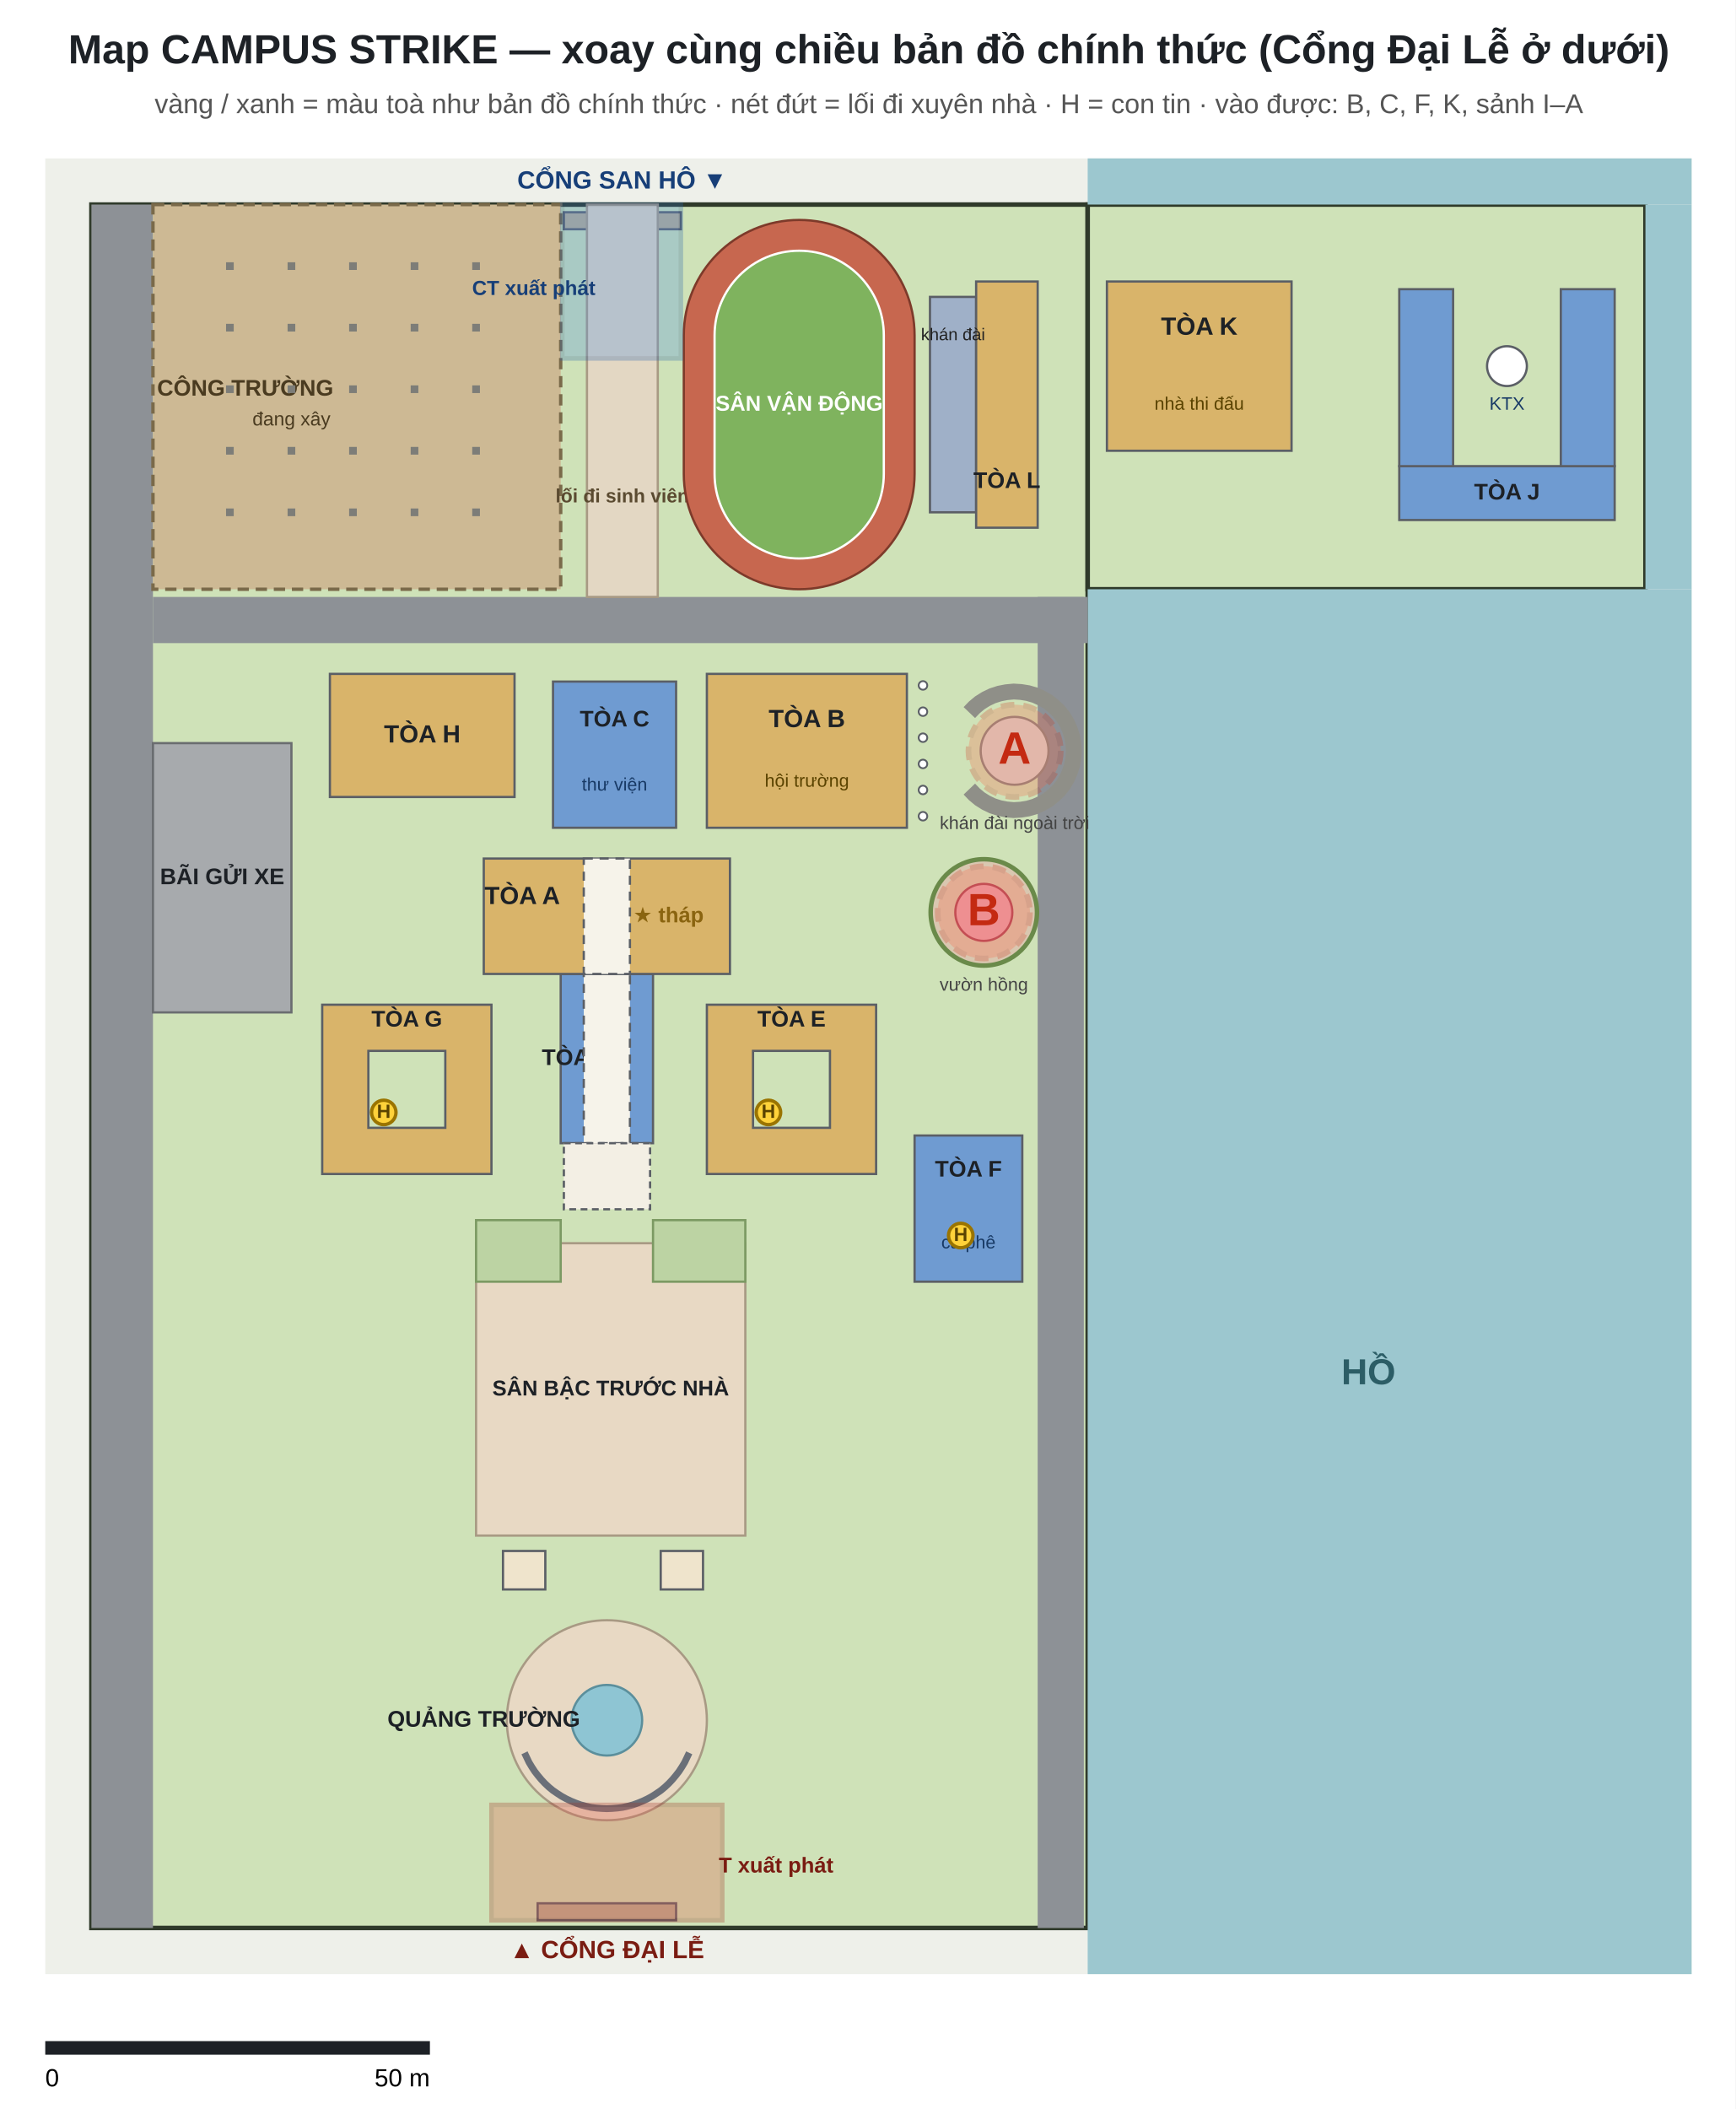
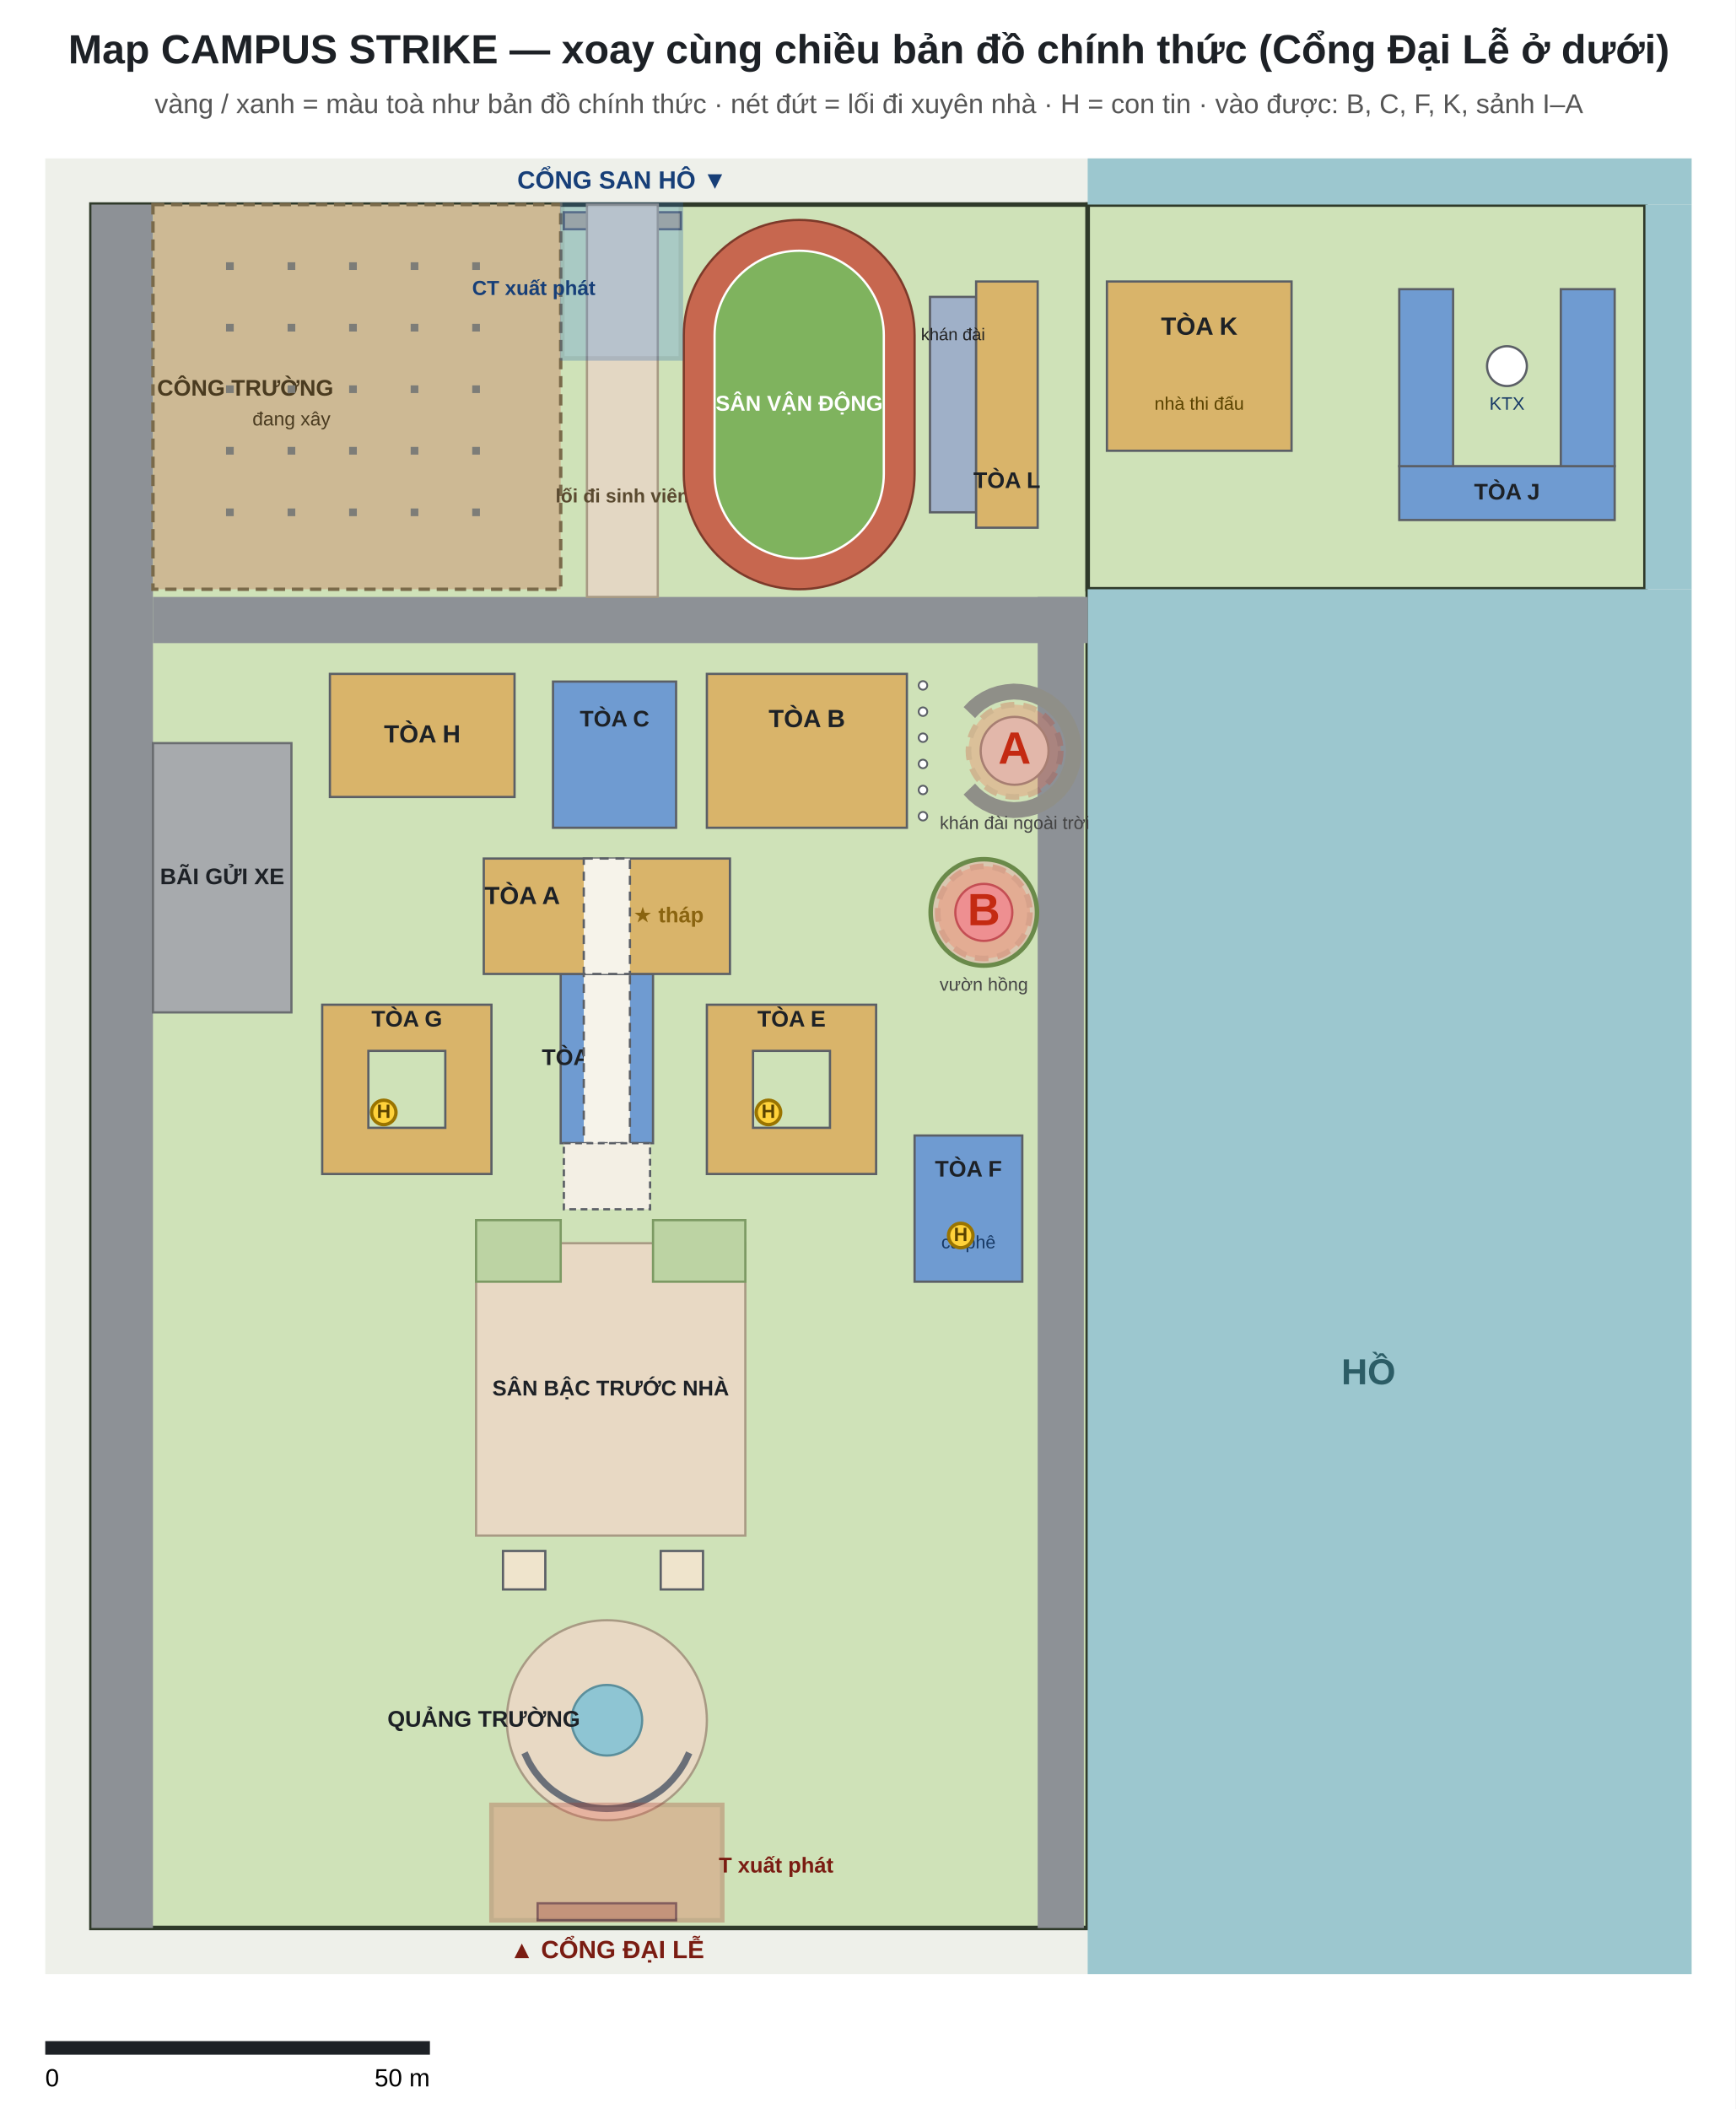
<svg xmlns="http://www.w3.org/2000/svg" width="767" height="932" viewBox="0 0 767 932">
  <rect width="100%" height="100%" fill="#ffffff" />
  <rect x="20.0" y="70.0" width="727.6" height="802.4" fill="#eef0ea" stroke="none" stroke-width="1" opacity="1" />
  <rect x="40.4" y="90.4" width="440.3" height="761.6" fill="#cfe2b8" stroke="#2f3a2a" stroke-width="2" opacity="1" />
  <rect x="480.7" y="90.4" width="246.5" height="170.0" fill="#cfe2b8" stroke="#2f3a2a" stroke-width="2" opacity="1" />
  <rect x="480.7" y="260.4" width="266.9" height="612.0" fill="#9cc7cf" stroke="none" stroke-width="1" opacity="1" />
  <rect x="480.7" y="70.0" width="266.9" height="20.4" fill="#9cc7cf" stroke="none" stroke-width="1" opacity="1" />
  <rect x="727.2" y="90.4" width="20.4" height="170.0" fill="#9cc7cf" stroke="none" stroke-width="1" opacity="1" />
  <text x="604.8" y="607.2" font-size="16" fill="#2c5d66" font-weight="650" text-anchor="middle" dominant-baseline="middle" font-family="Segoe UI, Arial, sans-serif">HỒ</text>
  <rect x="40.4" y="90.4" width="27.2" height="761.6" fill="#8d9196" stroke="none" stroke-width="1" opacity="1" />
  <rect x="67.6" y="263.8" width="413.1" height="20.4" fill="#8d9196" stroke="none" stroke-width="1" opacity="1" />
  <rect x="458.6" y="263.8" width="20.4" height="588.2" fill="#8d9196" stroke="none" stroke-width="1" opacity="1" />
  <rect x="67.6" y="328.4" width="61.2" height="119.0" fill="#a7aaad" stroke="#6a6d70" stroke-width="1" opacity="1" />
  <text x="98.2" y="387.9" font-size="10" fill="#1d2126" font-weight="650" text-anchor="middle" dominant-baseline="middle" font-family="Segoe UI, Arial, sans-serif">BÃI GỬI XE</text>
  <rect x="210.4" y="549.4" width="119.0" height="129.2" fill="#e8d9c4" stroke="#a89a84" stroke-width="1" opacity="1" />
  <text x="269.9" y="614.0" font-size="9.5" fill="#1d2126" font-weight="650" text-anchor="middle" dominant-baseline="middle" font-family="Segoe UI, Arial, sans-serif">SÂN BẬC TRƯỚC NHÀ</text>
  <rect x="210.4" y="539.2" width="37.4" height="27.2" fill="#bcd3a3" stroke="#7c9a63" stroke-width="1" opacity="1" />
  <rect x="288.6" y="539.2" width="40.8" height="27.2" fill="#bcd3a3" stroke="#7c9a63" stroke-width="1" opacity="1" />
  <circle cx="268.2" cy="760.2" r="44.2" fill="#e8d9c4" stroke="#a89a84" stroke-width="1" opacity="1" />
  <circle cx="268.2" cy="760.2" r="15.6" fill="#8ec5d3" stroke="#5b8f9c" stroke-width="1" opacity="1" />
  <polyline points="231.8,774.6 232.8,776.7 233.8,778.8 235.0,780.8 236.3,782.8 237.7,784.6 239.2,786.4 240.8,788.1 242.5,789.7 244.3,791.2 246.2,792.5 248.2,793.8 250.2,794.9 252.3,795.9 254.5,796.8 256.7,797.6 259.0,798.2 261.2,798.7 263.5,799.0 265.9,799.2 268.2,799.3 270.5,799.2 272.9,799.0 275.2,798.7 277.4,798.2 279.7,797.6 281.9,796.8 284.1,795.9 286.2,794.9 288.2,793.8 290.2,792.5 292.1,791.2 293.9,789.7 295.6,788.1 297.2,786.4 298.7,784.6 300.1,782.8 301.4,780.8 302.6,778.8 303.6,776.7 304.6,774.6" fill="none" stroke="#6a6f78" stroke-width="3" />
  <text x="213.8" y="760.2" font-size="10" fill="#1d2126" font-weight="650" text-anchor="middle" dominant-baseline="middle" font-family="Segoe UI, Arial, sans-serif">QUẢNG TRƯỜNG</text>
  <rect x="237.6" y="841.1" width="61.2" height="7.5" fill="#b8ac90" stroke="#5b5f66" stroke-width="1" opacity="1" />
  <text x="268.2" y="862.2" font-size="11" fill="#7a1c12" font-weight="750" text-anchor="middle" dominant-baseline="middle" font-family="Segoe UI, Arial, sans-serif">▲ CỔNG ĐẠI LỄ</text>
  <rect x="249.2" y="93.8" width="51.7" height="7.5" fill="#b8ac90" stroke="#5b5f66" stroke-width="1" opacity="1" />
  <text x="275.0" y="80.2" font-size="11" fill="#173f78" font-weight="750" text-anchor="middle" dominant-baseline="middle" font-family="Segoe UI, Arial, sans-serif">CỔNG SAN HÔ ▼</text>
  <rect x="67.6" y="90.4" width="180.2" height="170.0" fill="#cdb994" stroke="#7a6a4a" stroke-width="1.5" stroke-dasharray="5 3" opacity="1" />
  <text x="108.4" y="172.0" font-size="10" fill="#4a3b20" font-weight="650" text-anchor="middle" dominant-baseline="middle" font-family="Segoe UI, Arial, sans-serif">CÔNG TRƯỜNG</text>
  <text x="128.8" y="185.6" font-size="8.5" fill="#4a3b20" font-weight="500" text-anchor="middle" dominant-baseline="middle" font-family="Segoe UI, Arial, sans-serif">đang xây</text>
  <rect x="99.9" y="224.7" width="3.4" height="3.4" fill="#7d7d78" stroke="none" stroke-width="1" opacity="1" />
  <rect x="127.1" y="224.7" width="3.4" height="3.4" fill="#7d7d78" stroke="none" stroke-width="1" opacity="1" />
  <rect x="154.3" y="224.7" width="3.4" height="3.4" fill="#7d7d78" stroke="none" stroke-width="1" opacity="1" />
  <rect x="181.5" y="224.7" width="3.4" height="3.4" fill="#7d7d78" stroke="none" stroke-width="1" opacity="1" />
  <rect x="208.7" y="224.7" width="3.4" height="3.4" fill="#7d7d78" stroke="none" stroke-width="1" opacity="1" />
  <rect x="99.9" y="197.5" width="3.4" height="3.4" fill="#7d7d78" stroke="none" stroke-width="1" opacity="1" />
  <rect x="127.1" y="197.5" width="3.4" height="3.4" fill="#7d7d78" stroke="none" stroke-width="1" opacity="1" />
  <rect x="154.3" y="197.5" width="3.4" height="3.4" fill="#7d7d78" stroke="none" stroke-width="1" opacity="1" />
  <rect x="181.5" y="197.5" width="3.4" height="3.4" fill="#7d7d78" stroke="none" stroke-width="1" opacity="1" />
  <rect x="208.7" y="197.5" width="3.4" height="3.4" fill="#7d7d78" stroke="none" stroke-width="1" opacity="1" />
  <rect x="99.9" y="170.3" width="3.4" height="3.4" fill="#7d7d78" stroke="none" stroke-width="1" opacity="1" />
  <rect x="127.1" y="170.3" width="3.4" height="3.4" fill="#7d7d78" stroke="none" stroke-width="1" opacity="1" />
  <rect x="154.3" y="170.3" width="3.4" height="3.4" fill="#7d7d78" stroke="none" stroke-width="1" opacity="1" />
  <rect x="181.5" y="170.3" width="3.4" height="3.4" fill="#7d7d78" stroke="none" stroke-width="1" opacity="1" />
  <rect x="208.7" y="170.3" width="3.4" height="3.4" fill="#7d7d78" stroke="none" stroke-width="1" opacity="1" />
  <rect x="99.9" y="143.1" width="3.4" height="3.4" fill="#7d7d78" stroke="none" stroke-width="1" opacity="1" />
  <rect x="127.1" y="143.1" width="3.4" height="3.4" fill="#7d7d78" stroke="none" stroke-width="1" opacity="1" />
  <rect x="154.3" y="143.1" width="3.4" height="3.4" fill="#7d7d78" stroke="none" stroke-width="1" opacity="1" />
  <rect x="181.5" y="143.1" width="3.4" height="3.4" fill="#7d7d78" stroke="none" stroke-width="1" opacity="1" />
  <rect x="208.7" y="143.1" width="3.4" height="3.4" fill="#7d7d78" stroke="none" stroke-width="1" opacity="1" />
  <rect x="99.9" y="115.9" width="3.4" height="3.4" fill="#7d7d78" stroke="none" stroke-width="1" opacity="1" />
  <rect x="127.1" y="115.9" width="3.4" height="3.4" fill="#7d7d78" stroke="none" stroke-width="1" opacity="1" />
  <rect x="154.3" y="115.9" width="3.4" height="3.4" fill="#7d7d78" stroke="none" stroke-width="1" opacity="1" />
  <rect x="181.5" y="115.9" width="3.4" height="3.4" fill="#7d7d78" stroke="none" stroke-width="1" opacity="1" />
  <rect x="208.7" y="115.9" width="3.4" height="3.4" fill="#7d7d78" stroke="none" stroke-width="1" opacity="1" />
  <rect x="259.4" y="90.4" width="31.3" height="173.4" fill="#e3d7c3" stroke="#a89a84" stroke-width="1" opacity="1" />
  <text x="275.0" y="219.6" font-size="8.5" fill="#5a4a30" font-weight="600" text-anchor="middle" dominant-baseline="middle" font-family="Segoe UI, Arial, sans-serif">lối đi sinh viên</text>
  <rect x="222.3" y="685.4" width="18.7" height="17.0" fill="#efe4cc" stroke="#5b5f66" stroke-width="1" opacity="1" />
  <rect x="292.0" y="685.4" width="18.7" height="17.0" fill="#efe4cc" stroke="#5b5f66" stroke-width="1" opacity="1" />
  <rect x="247.8" y="430.4" width="40.8" height="74.8" fill="#6f9bd1" stroke="#5b5f66" stroke-width="1" opacity="1" />
  <text x="252.6" y="467.8" font-size="10" fill="#1d2126" font-weight="650" text-anchor="middle" dominant-baseline="middle" font-family="Segoe UI, Arial, sans-serif">TÒA I</text>
  <rect x="258.0" y="430.4" width="20.4" height="74.8" fill="#f6f3ea" stroke="#5b5f66" stroke-width="1" stroke-dasharray="4 3" opacity="1" />
  <rect x="249.2" y="505.2" width="38.1" height="29.2" fill="#f3efe4" stroke="#5b5f66" stroke-width="1" stroke-dasharray="3 2" opacity="1" />
  <rect x="213.8" y="379.4" width="108.8" height="51.0" fill="#d9b46a" stroke="#5b5f66" stroke-width="1" opacity="1" />
  <rect x="258.0" y="379.4" width="20.4" height="51.0" fill="#f6f3ea" stroke="#5b5f66" stroke-width="1" stroke-dasharray="4 3" opacity="1" />
  <text x="230.8" y="396.4" font-size="11" fill="#1d2126" font-weight="650" text-anchor="middle" dominant-baseline="middle" font-family="Segoe UI, Arial, sans-serif">TÒA A</text>
  <text x="295.4" y="404.9" font-size="9.5" fill="#8a6410" font-weight="700" text-anchor="middle" dominant-baseline="middle" font-family="Segoe UI, Arial, sans-serif">★ tháp</text>
  <rect x="244.4" y="301.2" width="54.4" height="64.6" fill="#6f9bd1" stroke="#5b5f66" stroke-width="1" opacity="1" />
  <text x="271.6" y="318.2" font-size="10" fill="#1d2126" font-weight="650" text-anchor="middle" dominant-baseline="middle" font-family="Segoe UI, Arial, sans-serif">TÒA C</text>
-   <text x="271.6" y="347.1" font-size="8" fill="#183a66" font-weight="500" text-anchor="middle" dominant-baseline="middle" font-family="Segoe UI, Arial, sans-serif">thư viện</text>
  <rect x="142.4" y="444.0" width="74.8" height="74.8" fill="#d9b46a" stroke="#5b5f66" stroke-width="1" opacity="1" />
  <rect x="162.8" y="464.4" width="34.0" height="34.0" fill="#cfe2b8" stroke="#5b5f66" stroke-width="1" opacity="1" />
  <text x="179.8" y="450.8" font-size="10" fill="#1d2126" font-weight="650" text-anchor="middle" dominant-baseline="middle" font-family="Segoe UI, Arial, sans-serif">TÒA G</text>
  <rect x="312.4" y="444.0" width="74.8" height="74.8" fill="#d9b46a" stroke="#5b5f66" stroke-width="1" opacity="1" />
  <rect x="332.8" y="464.4" width="34.0" height="34.0" fill="#cfe2b8" stroke="#5b5f66" stroke-width="1" opacity="1" />
  <text x="349.8" y="450.8" font-size="10" fill="#1d2126" font-weight="650" text-anchor="middle" dominant-baseline="middle" font-family="Segoe UI, Arial, sans-serif">TÒA E</text>
  <rect x="145.8" y="297.8" width="81.6" height="54.4" fill="#d9b46a" stroke="#5b5f66" stroke-width="1" opacity="1" />
  <text x="186.6" y="325.0" font-size="11" fill="#1d2126" font-weight="650" text-anchor="middle" dominant-baseline="middle" font-family="Segoe UI, Arial, sans-serif">TÒA H</text>
  <rect x="312.4" y="297.8" width="88.4" height="68.0" fill="#d9b46a" stroke="#5b5f66" stroke-width="1" opacity="1" />
  <text x="356.6" y="318.2" font-size="11" fill="#1d2126" font-weight="650" text-anchor="middle" dominant-baseline="middle" font-family="Segoe UI, Arial, sans-serif">TÒA B</text>
-   <text x="356.6" y="345.4" font-size="8" fill="#5a4300" font-weight="500" text-anchor="middle" dominant-baseline="middle" font-family="Segoe UI, Arial, sans-serif">hội trường</text>
  <circle cx="407.9" cy="360.7" r="1.9" fill="#ffffff" stroke="#5b5f66" stroke-width="0.8" opacity="1" />
  <circle cx="407.9" cy="349.1" r="1.9" fill="#ffffff" stroke="#5b5f66" stroke-width="0.8" opacity="1" />
  <circle cx="407.9" cy="337.6" r="1.9" fill="#ffffff" stroke="#5b5f66" stroke-width="0.8" opacity="1" />
  <circle cx="407.9" cy="326.0" r="1.9" fill="#ffffff" stroke="#5b5f66" stroke-width="0.8" opacity="1" />
  <circle cx="407.9" cy="314.5" r="1.9" fill="#ffffff" stroke="#5b5f66" stroke-width="0.8" opacity="1" />
  <circle cx="407.9" cy="302.9" r="1.9" fill="#ffffff" stroke="#5b5f66" stroke-width="0.8" opacity="1" />
  <rect x="404.2" y="501.8" width="47.6" height="64.6" fill="#6f9bd1" stroke="#5b5f66" stroke-width="1" opacity="1" />
  <text x="428.0" y="517.1" font-size="10" fill="#1d2126" font-weight="650" text-anchor="middle" dominant-baseline="middle" font-family="Segoe UI, Arial, sans-serif">TÒA F</text>
  <text x="428.0" y="549.4" font-size="8" fill="#183a66" font-weight="500" text-anchor="middle" dominant-baseline="middle" font-family="Segoe UI, Arial, sans-serif">cà phê</text>
  <rect x="302.2" y="97.2" width="102.0" height="163.2" rx="51.0" fill="#c7674f" stroke="#7d3a2a" />
  <rect x="315.8" y="110.8" width="74.8" height="136.0" rx="37.4" fill="#7fb35e" stroke="#ffffff" />
  <text x="353.2" y="178.8" font-size="9.5" fill="#ffffff" font-weight="750" text-anchor="middle" dominant-baseline="middle" font-family="Segoe UI, Arial, sans-serif">SÂN VẬN ĐỘNG</text>
  <rect x="411.0" y="131.2" width="20.4" height="95.2" fill="#9fb0c8" stroke="#5b5f66" stroke-width="1" opacity="1" />
  <rect x="431.4" y="124.4" width="27.2" height="108.8" fill="#d9b46a" stroke="#5b5f66" stroke-width="1" opacity="1" />
  <text x="445.0" y="212.8" font-size="10" fill="#1d2126" font-weight="650" text-anchor="middle" dominant-baseline="middle" font-family="Segoe UI, Arial, sans-serif">TÒA L</text>
  <text x="421.2" y="148.2" font-size="7.5" fill="#222" font-weight="500" text-anchor="middle" dominant-baseline="middle" font-family="Segoe UI, Arial, sans-serif">khán đài</text>
  <rect x="489.2" y="124.4" width="81.6" height="74.8" fill="#d9b46a" stroke="#5b5f66" stroke-width="1" opacity="1" />
  <text x="530.0" y="144.8" font-size="11" fill="#1d2126" font-weight="650" text-anchor="middle" dominant-baseline="middle" font-family="Segoe UI, Arial, sans-serif">TÒA K</text>
  <text x="530.0" y="178.8" font-size="8" fill="#5a4300" font-weight="500" text-anchor="middle" dominant-baseline="middle" font-family="Segoe UI, Arial, sans-serif">nhà thi đấu</text>
  <rect x="618.4" y="206.0" width="95.2" height="23.8" fill="#6f9bd1" stroke="#5b5f66" stroke-width="1" opacity="1" />
  <rect x="618.4" y="127.8" width="23.8" height="78.2" fill="#6f9bd1" stroke="#5b5f66" stroke-width="1" opacity="1" />
  <rect x="689.8" y="127.8" width="23.8" height="78.2" fill="#6f9bd1" stroke="#5b5f66" stroke-width="1" opacity="1" />
  <circle cx="666.0" cy="161.8" r="8.8" fill="#ffffff" stroke="#5b5f66" stroke-width="1" opacity="1" />
  <text x="666.0" y="217.9" font-size="10" fill="#1d2126" font-weight="650" text-anchor="middle" dominant-baseline="middle" font-family="Segoe UI, Arial, sans-serif">TÒA J</text>
  <text x="666.0" y="178.8" font-size="8" fill="#183a66" font-weight="500" text-anchor="middle" dominant-baseline="middle" font-family="Segoe UI, Arial, sans-serif">KTX</text>
  <polyline points="428.4,348.7 430.6,351.0 433.0,353.0 435.7,354.7 438.6,356.1 441.7,357.1 444.8,357.7 448.0,358.0 451.2,357.8 454.3,357.3 457.4,356.4 460.3,355.1 463.1,353.5 465.6,351.5 467.9,349.3 469.9,346.8 471.5,344.1 472.8,341.2 473.8,338.1 474.4,335.0 474.6,331.8 474.4,328.6 473.8,325.5 472.8,322.4 471.5,319.5 469.9,316.8 467.9,314.3 465.6,312.1 463.1,310.1 460.3,308.5 457.4,307.2 454.3,306.3 451.2,305.8 448.0,305.6 444.8,305.9 441.7,306.5 438.6,307.5 435.7,308.9 433.0,310.6 430.6,312.6 428.4,314.9" fill="none" stroke="#8f8f88" stroke-width="7" />
  <circle cx="448.4" cy="331.8" r="15.0" fill="#d8d6cf" stroke="#8a8a84" stroke-width="1" opacity="1" />
  <circle cx="434.8" cy="403.2" r="23.5" fill="#d9c7b0" stroke="#6a8a4a" stroke-width="2" opacity="1" />
  <circle cx="434.8" cy="403.2" r="12.6" fill="#e8a0ae" stroke="#b04a5c" stroke-width="1" opacity="1" />
  <circle cx="448.4" cy="331.8" r="20.4" fill="#ff5a3a" stroke="#d0331b" stroke-width="2.5" stroke-dasharray="6 4" opacity="0.25" />
  <text x="448.4" y="331.8" font-size="20" fill="#c42a12" font-weight="800" text-anchor="middle" dominant-baseline="middle" font-family="Segoe UI, Arial, sans-serif">A</text>
  <circle cx="434.8" cy="403.2" r="20.4" fill="#ff5a3a" stroke="#d0331b" stroke-width="2.5" stroke-dasharray="6 4" opacity="0.25" />
  <text x="434.8" y="403.2" font-size="20" fill="#c42a12" font-weight="800" text-anchor="middle" dominant-baseline="middle" font-family="Segoe UI, Arial, sans-serif">B</text>
  <text x="448.4" y="364.1" font-size="8" fill="#444" font-weight="500" text-anchor="middle" dominant-baseline="middle" font-family="Segoe UI, Arial, sans-serif">khán đài ngoài trời</text>
  <text x="434.8" y="435.5" font-size="8" fill="#444" font-weight="500" text-anchor="middle" dominant-baseline="middle" font-family="Segoe UI, Arial, sans-serif">vườn hồng</text>
  <circle cx="169.6" cy="491.6" r="5.4" fill="#ffd23a" stroke="#9a7400" stroke-width="1.5" opacity="1" />
  <text x="169.6" y="491.6" font-size="8.5" fill="#5a4300" font-weight="800" text-anchor="middle" dominant-baseline="middle" font-family="Segoe UI, Arial, sans-serif">H</text>
  <circle cx="339.6" cy="491.6" r="5.4" fill="#ffd23a" stroke="#9a7400" stroke-width="1.5" opacity="1" />
  <text x="339.6" y="491.6" font-size="8.5" fill="#5a4300" font-weight="800" text-anchor="middle" dominant-baseline="middle" font-family="Segoe UI, Arial, sans-serif">H</text>
  <circle cx="424.6" cy="546.0" r="5.4" fill="#ffd23a" stroke="#9a7400" stroke-width="1.5" opacity="1" />
  <text x="424.6" y="546.0" font-size="8.5" fill="#5a4300" font-weight="800" text-anchor="middle" dominant-baseline="middle" font-family="Segoe UI, Arial, sans-serif">H</text>
  <rect x="248.5" y="90.4" width="52.4" height="68.0" fill="#4f8fe0" stroke="#2a63b0" stroke-width="2" opacity="0.3" />
  <text x="235.9" y="127.8" font-size="9" fill="#173f78" font-weight="700" text-anchor="middle" dominant-baseline="middle" font-family="Segoe UI, Arial, sans-serif">CT xuất phát</text>
  <rect x="217.2" y="797.6" width="102.0" height="51.0" fill="#e05a4a" stroke="#a33224" stroke-width="2" opacity="0.3" />
  <text x="343.0" y="824.8" font-size="9.5" fill="#7a1c12" font-weight="700" text-anchor="middle" dominant-baseline="middle" font-family="Segoe UI, Arial, sans-serif">T xuất phát</text>
  <text x="384" y="28" font-size="18" font-weight="700" text-anchor="middle" fill="#1d2126" font-family="Segoe UI, Arial, sans-serif">Map CAMPUS STRIKE — xoay cùng chiều bản đồ chính thức (Cổng Đại Lễ ở dưới)</text>
  <text x="384" y="50" font-size="12" text-anchor="middle" fill="#555" font-family="Segoe UI, Arial, sans-serif">vàng / xanh = màu toà như bản đồ chính thức · nét đứt = lối đi xuyên nhà · H = con tin · vào được: B, C, F, K, sảnh I–A</text>
  <rect x="20" y="902" width="170" height="6" fill="#1d2126" />
  <text x="20" y="922" font-size="11" font-family="Segoe UI, Arial">0</text>
  <text x="190" y="922" font-size="11" text-anchor="end" font-family="Segoe UI, Arial">50 m</text>
</svg>
